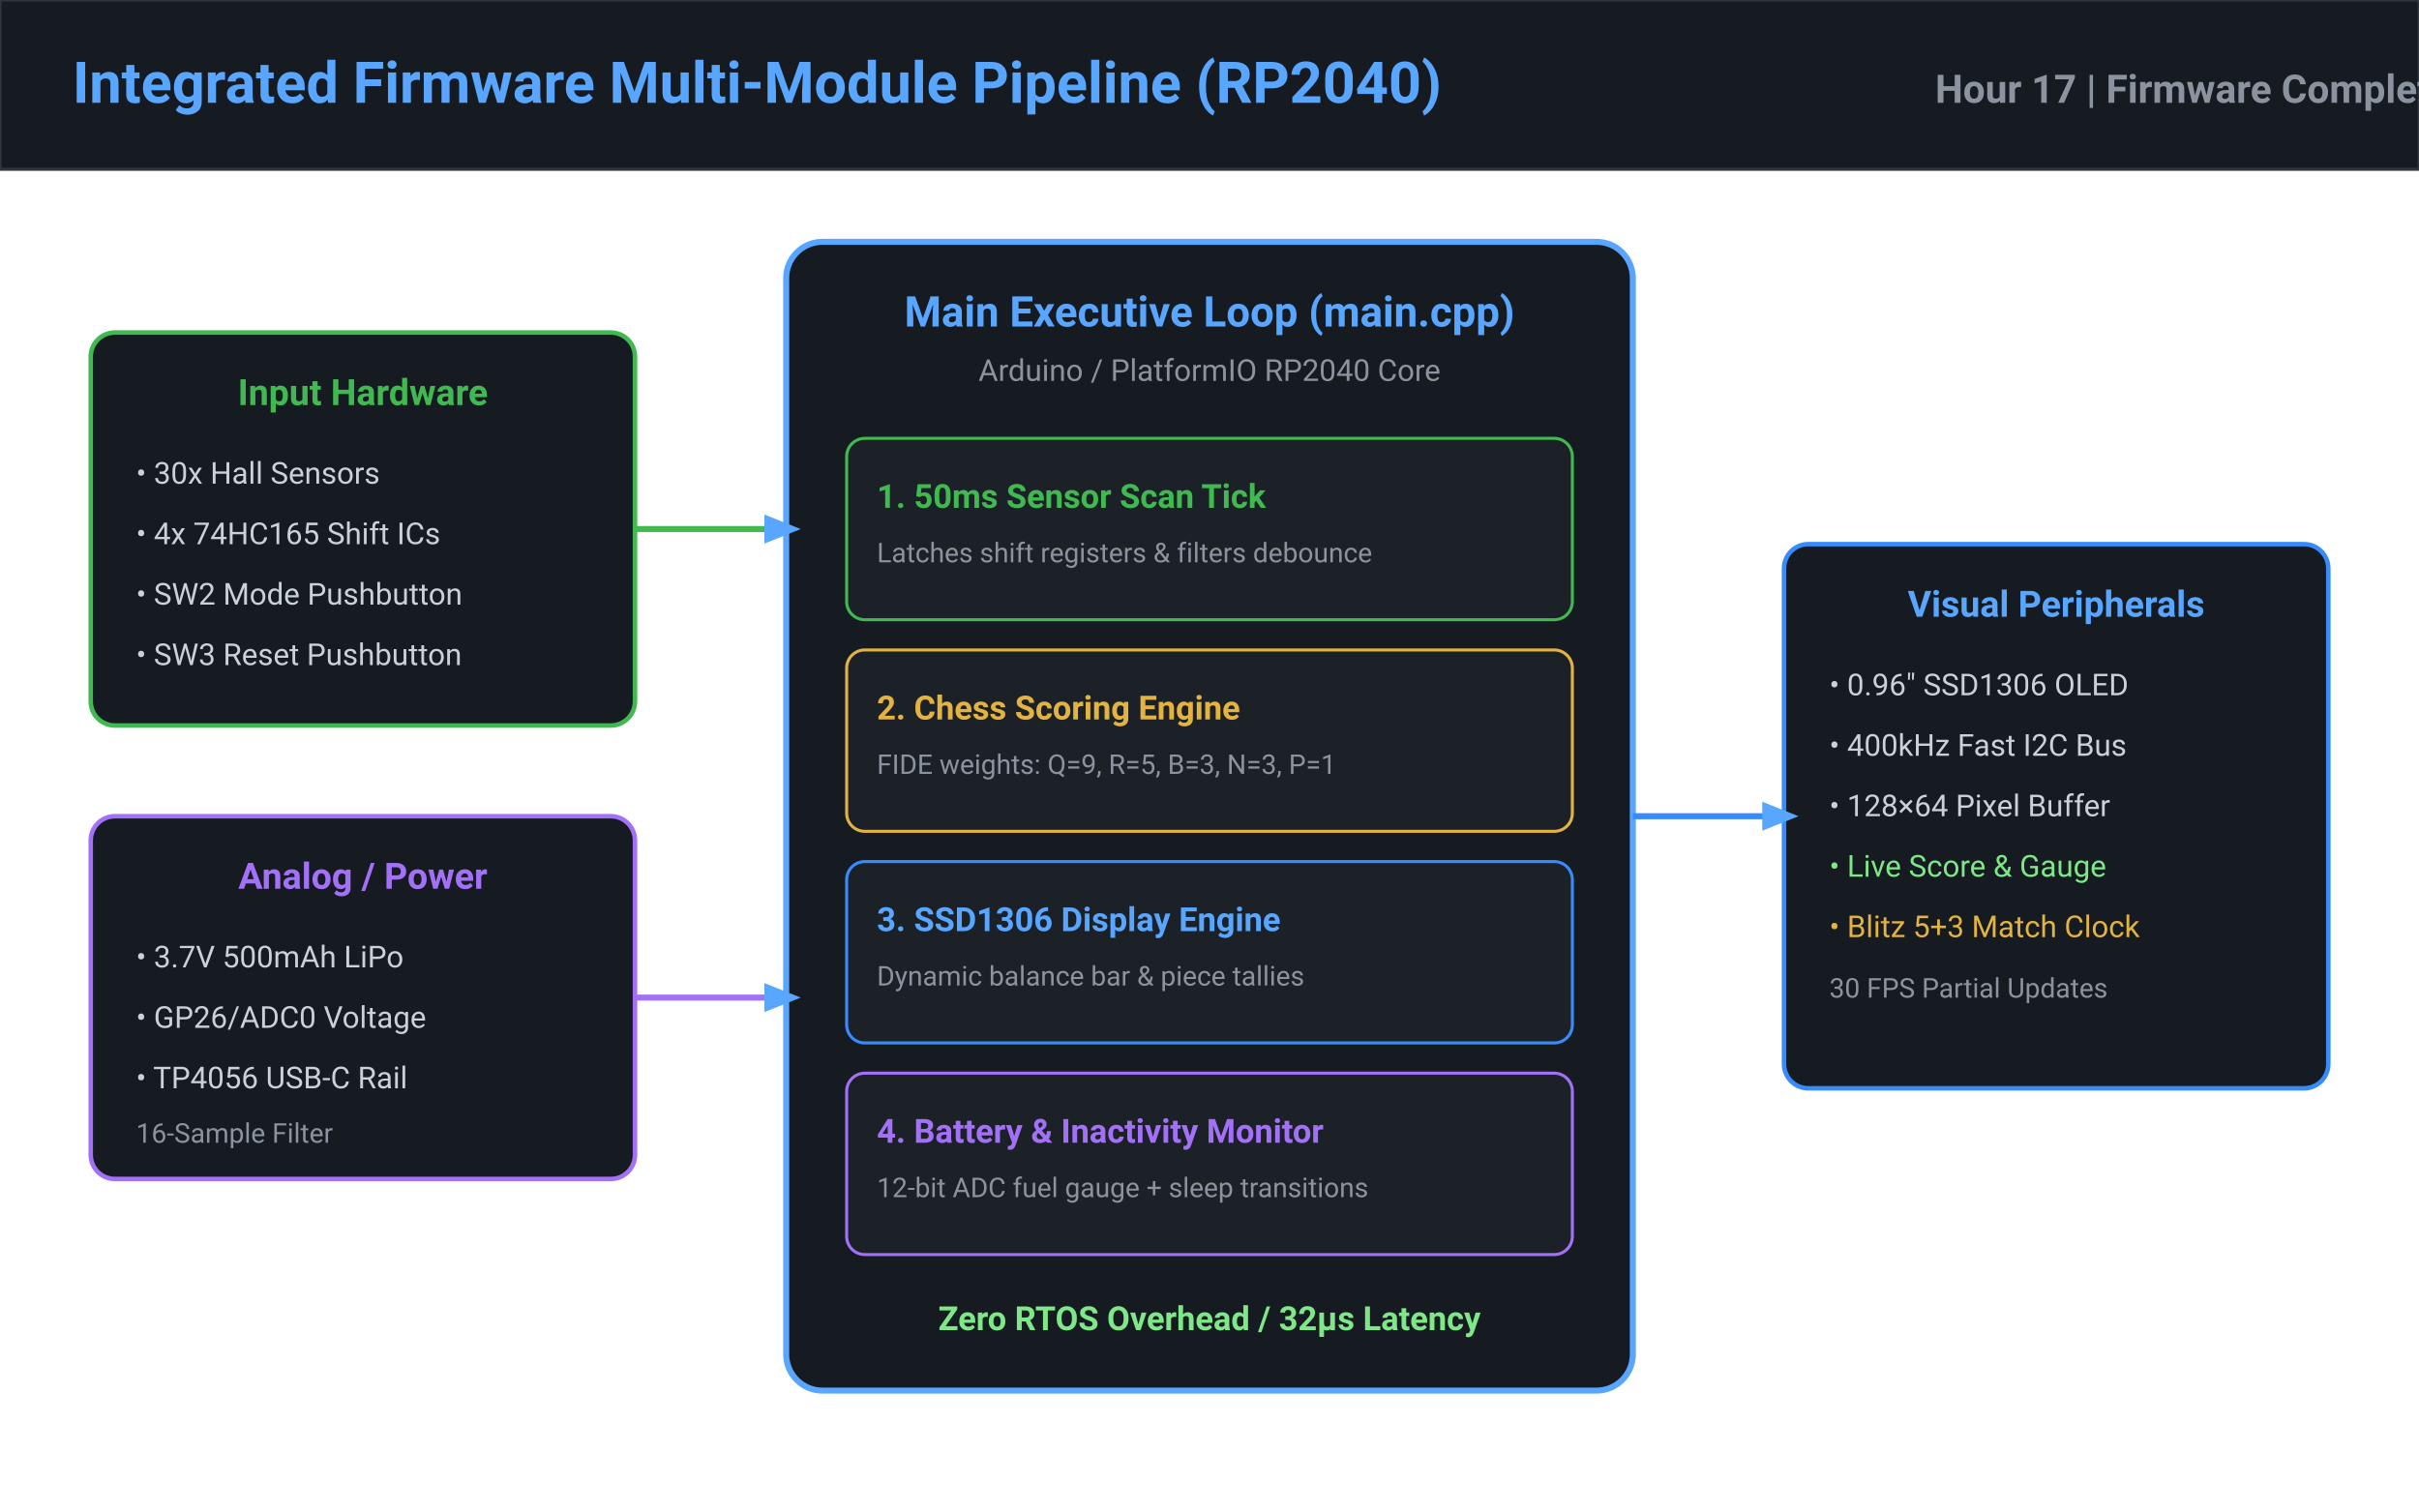
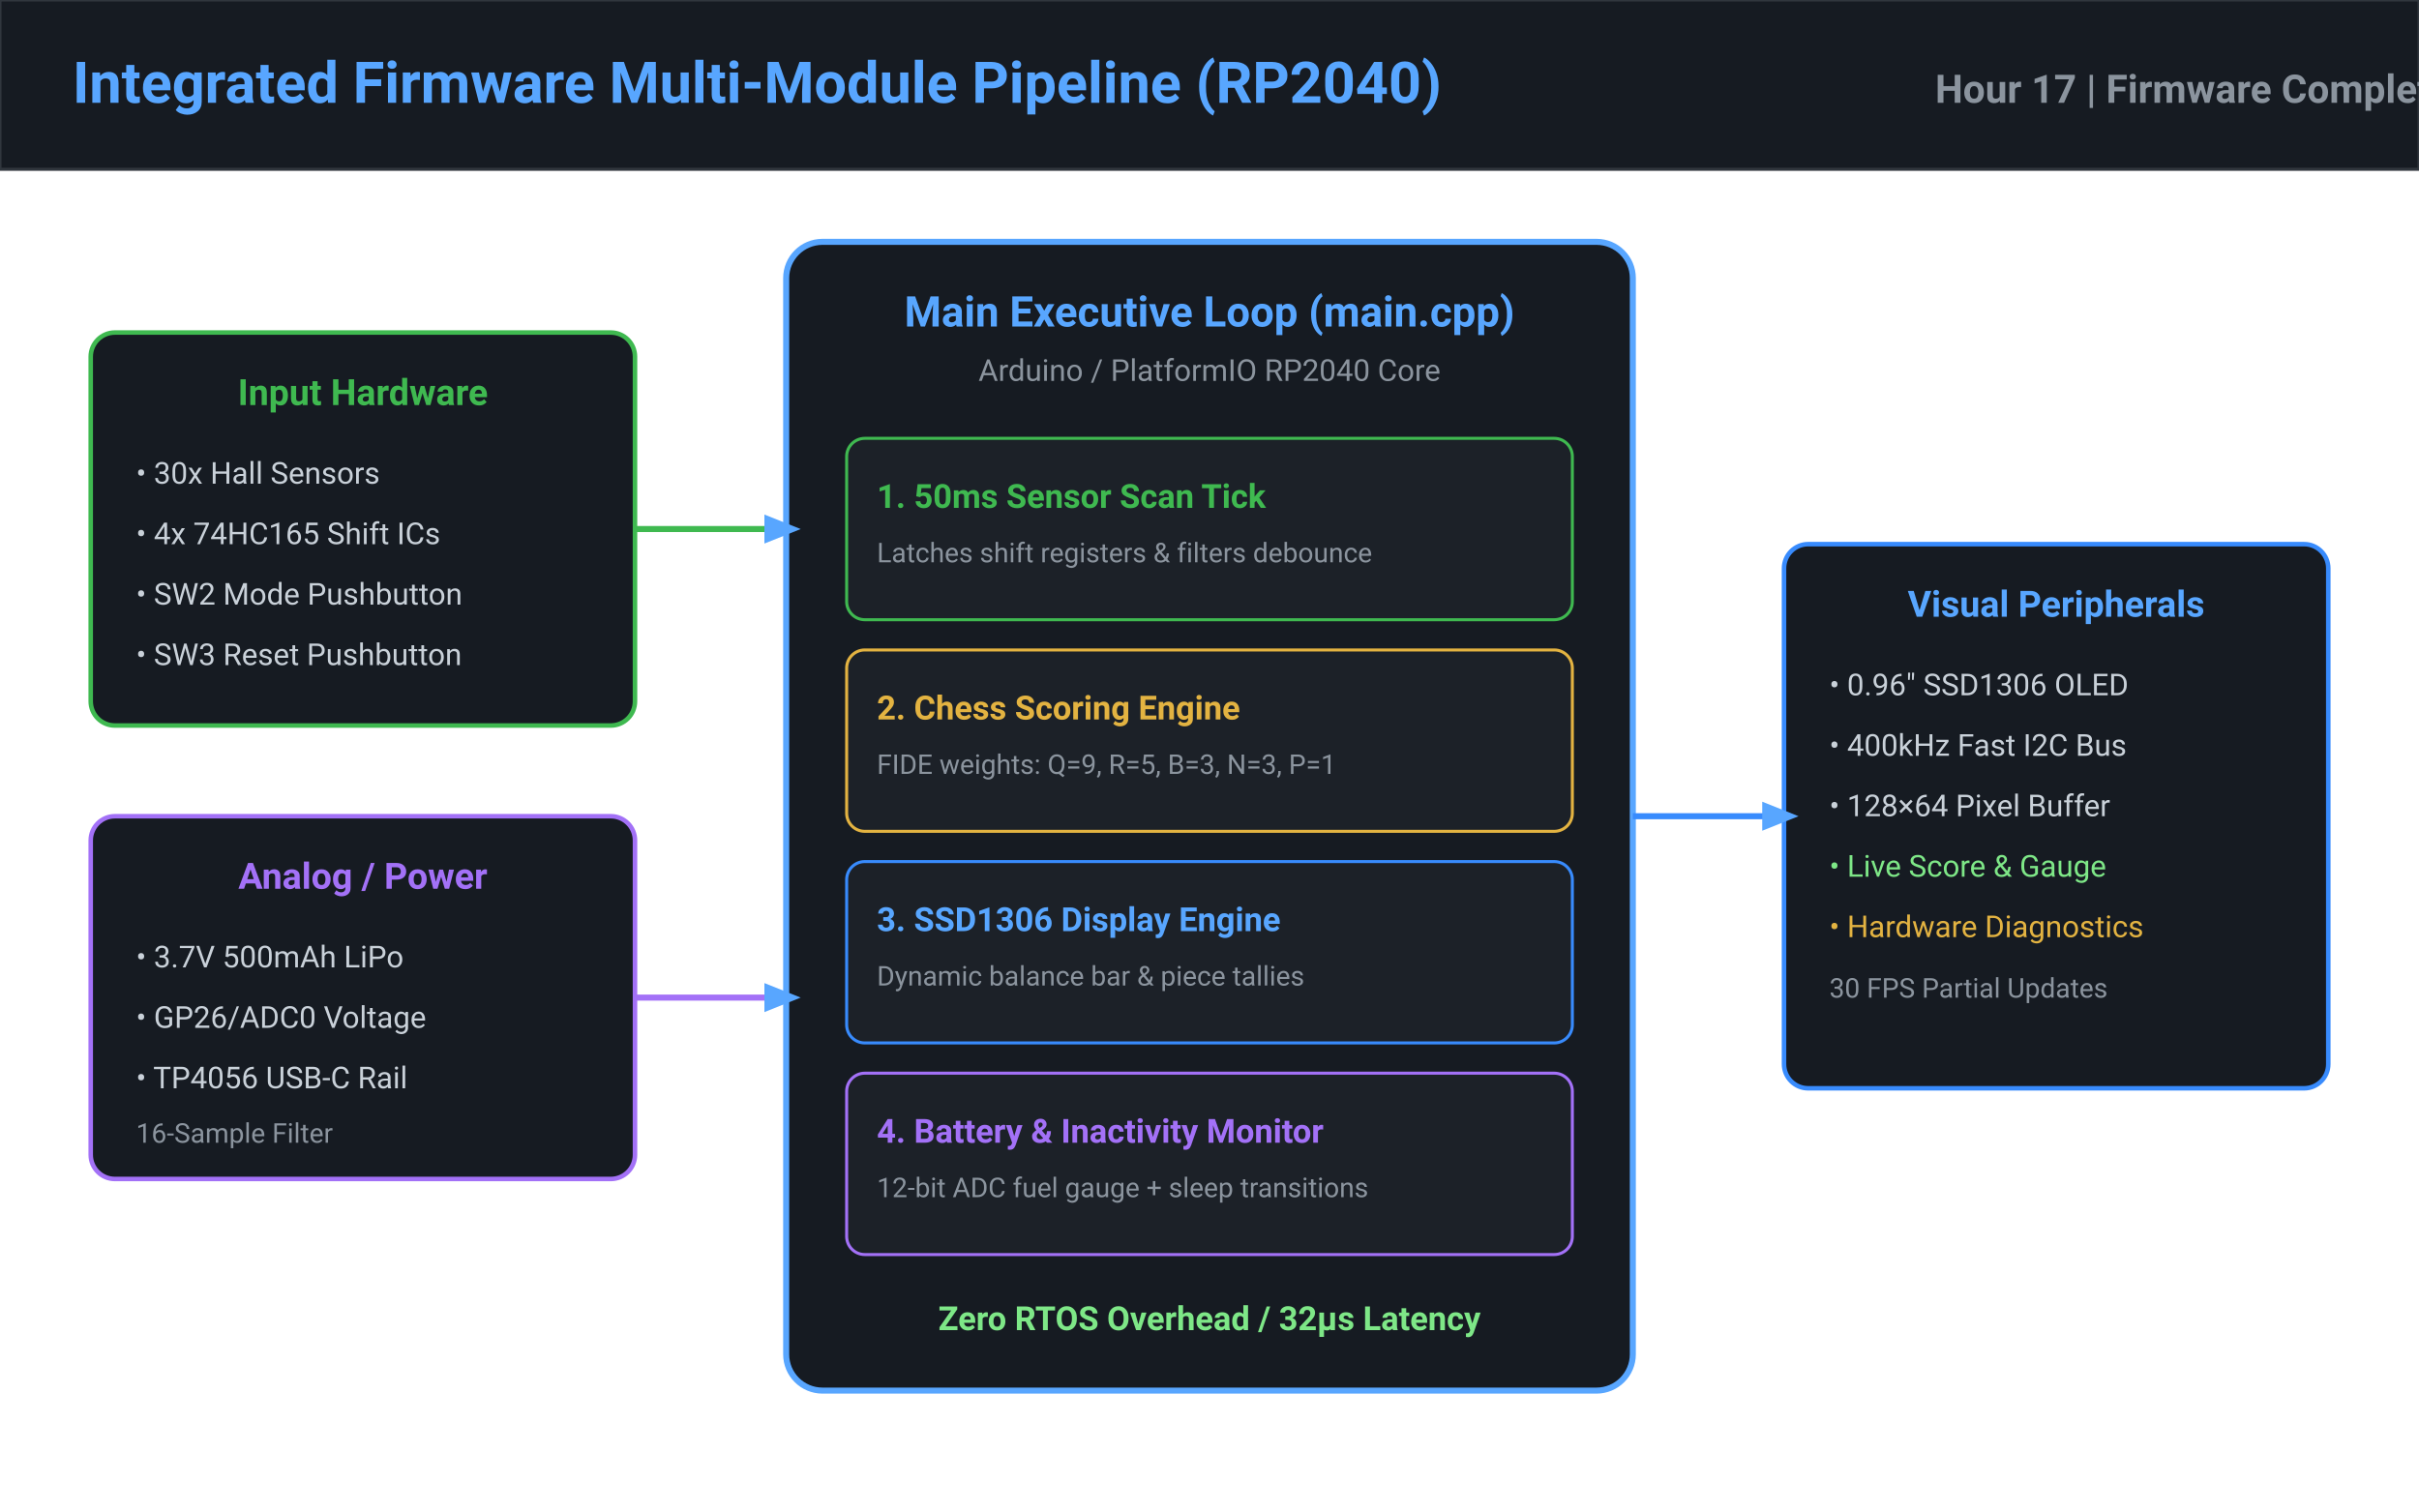
<svg xmlns="http://www.w3.org/2000/svg" viewBox="0 0 800 500" width="100%" height="100%" style="background:#0d1117; font-family:'Segoe UI', -apple-system, BlinkMacSystemFont, Roboto, sans-serif;">
  <defs>
    <marker id="arrow" viewBox="0 0 10 10" refX="6" refY="5" markerWidth="6" markerHeight="6" orient="auto-start-reverse">
      <path d="M 0 1 L 10 5 L 0 9 z" fill="#58a6ff" />
    </marker>
  </defs>
  <rect x="0" y="0" width="800" height="56" fill="#161b22" stroke="#30363d" stroke-width="1" />
  <text x="24" y="34" fill="#58a6ff" font-size="19" font-weight="700">Integrated Firmware Multi-Module Pipeline (RP2040)</text>
  <text x="640" y="34" fill="#8b949e" font-size="13" font-weight="600">Hour 17 | Firmware Complete</text>
  <g transform="translate(260, 80)">
    <rect x="0" y="0" width="280" height="380" rx="12" fill="#161b22" stroke="#58a6ff" stroke-width="2" />
    <text x="140" y="28" fill="#58a6ff" font-size="14" font-weight="bold" text-anchor="middle">Main Executive Loop (main.cpp)</text>
    <text x="140" y="46" fill="#8b949e" font-size="10" text-anchor="middle">Arduino / PlatformIO RP2040 Core</text>
    <rect x="20" y="65" width="240" height="60" rx="6" fill="#1c2128" stroke="#3fb950" />
    <text x="30" y="88" fill="#3fb950" font-size="11" font-weight="bold">1. 50ms Sensor Scan Tick</text>
    <text x="30" y="106" fill="#8b949e" font-size="9">Latches shift registers &amp; filters debounce</text>
    <rect x="20" y="135" width="240" height="60" rx="6" fill="#1c2128" stroke="#e3b341" />
    <text x="30" y="158" fill="#e3b341" font-size="11" font-weight="bold">2. Chess Scoring Engine</text>
    <text x="30" y="176" fill="#8b949e" font-size="9">FIDE weights: Q=9, R=5, B=3, N=3, P=1</text>
    <rect x="20" y="205" width="240" height="60" rx="6" fill="#1c2128" stroke="#388bfd" />
    <text x="30" y="228" fill="#58a6ff" font-size="11" font-weight="bold">3. SSD1306 Display Engine</text>
    <text x="30" y="246" fill="#8b949e" font-size="9">Dynamic balance bar &amp; piece tallies</text>
    <rect x="20" y="275" width="240" height="60" rx="6" fill="#1c2128" stroke="#a371f7" />
    <text x="30" y="298" fill="#a371f7" font-size="11" font-weight="bold">4. Battery &amp; Inactivity Monitor</text>
    <text x="30" y="316" fill="#8b949e" font-size="9">12-bit ADC fuel gauge + sleep transitions</text>
    <text x="140" y="360" fill="#7ee787" font-size="11" font-weight="bold" text-anchor="middle">Zero RTOS Overhead / 32µs Latency</text>
  </g>
  <g transform="translate(30, 110)">
    <rect x="0" y="0" width="180" height="130" rx="8" fill="#161b22" stroke="#3fb950" stroke-width="1.5" />
    <text x="90" y="24" fill="#3fb950" font-size="12" font-weight="bold" text-anchor="middle">Input Hardware</text>
    <text x="15" y="50" fill="#c9d1d9" font-size="10">• 30x Hall Sensors</text>
    <text x="15" y="70" fill="#c9d1d9" font-size="10">• 4x 74HC165 Shift ICs</text>
    <text x="15" y="90" fill="#c9d1d9" font-size="10">• SW2 Mode Pushbutton</text>
    <text x="15" y="110" fill="#c9d1d9" font-size="10">• SW3 Reset Pushbutton</text>
  </g>
  <line x1="210" y1="175" x2="260" y2="175" stroke="#3fb950" stroke-width="2" marker-end="url(#arrow)" />
  <g transform="translate(30, 270)">
    <rect x="0" y="0" width="180" height="120" rx="8" fill="#161b22" stroke="#a371f7" stroke-width="1.5" />
    <text x="90" y="24" fill="#a371f7" font-size="12" font-weight="bold" text-anchor="middle">Analog / Power</text>
    <text x="15" y="50" fill="#c9d1d9" font-size="10">• 3.7V 500mAh LiPo</text>
    <text x="15" y="70" fill="#c9d1d9" font-size="10">• GP26/ADC0 Voltage</text>
    <text x="15" y="90" fill="#c9d1d9" font-size="10">• TP4056 USB-C Rail</text>
    <text x="15" y="108" fill="#8b949e" font-size="9">16-Sample Filter</text>
  </g>
  <line x1="210" y1="330" x2="260" y2="330" stroke="#a371f7" stroke-width="2" marker-end="url(#arrow)" />
  <g transform="translate(590, 180)">
    <rect x="0" y="0" width="180" height="180" rx="8" fill="#161b22" stroke="#388bfd" stroke-width="1.5" />
    <text x="90" y="24" fill="#58a6ff" font-size="12" font-weight="bold" text-anchor="middle">Visual Peripherals</text>
    <text x="15" y="50" fill="#c9d1d9" font-size="10">• 0.96" SSD1306 OLED</text>
    <text x="15" y="70" fill="#c9d1d9" font-size="10">• 400kHz Fast I2C Bus</text>
    <text x="15" y="90" fill="#c9d1d9" font-size="10">• 128×64 Pixel Buffer</text>
    <text x="15" y="110" fill="#7ee787" font-size="10">• Live Score &amp; Gauge</text>
-     <text x="15" y="130" fill="#e3b341" font-size="10">• Blitz 5+3 Match Clock</text>
+     <text x="15" y="130" fill="#e3b341" font-size="10">• Hardware Diagnostics</text>
    <text x="15" y="150" fill="#8b949e" font-size="9">30 FPS Partial Updates</text>
  </g>
  <line x1="540" y1="270" x2="590" y2="270" stroke="#388bfd" stroke-width="2" marker-end="url(#arrow)" />
</svg>
